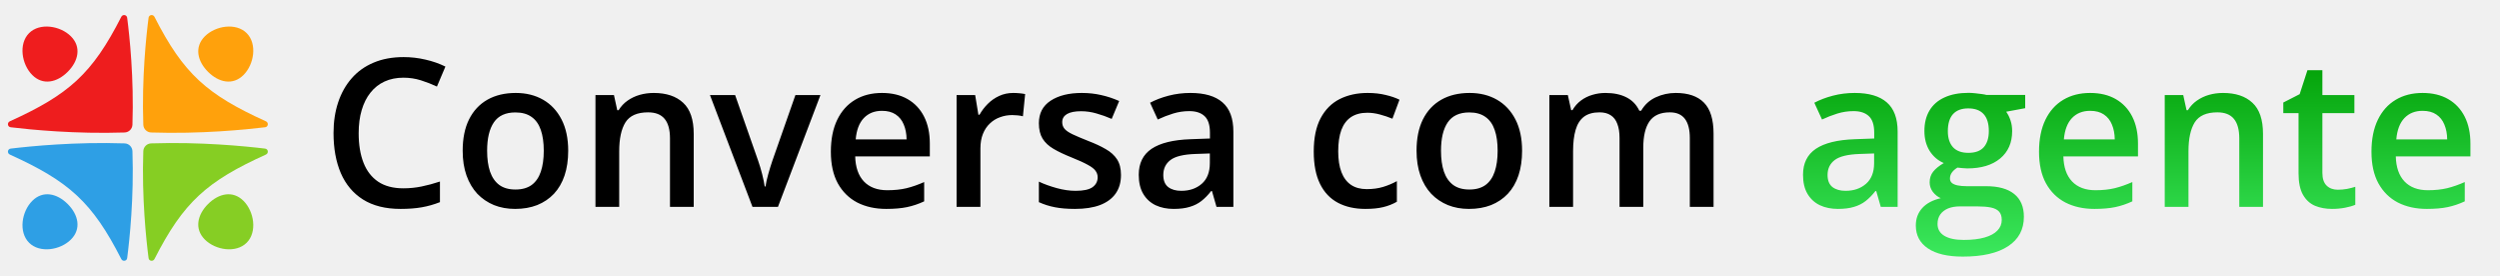
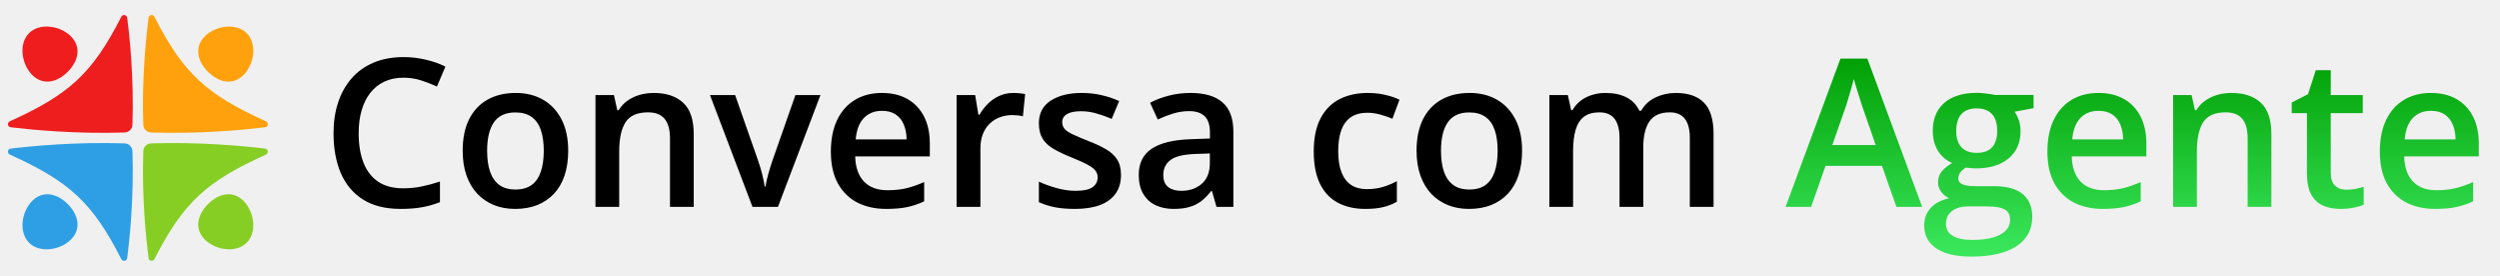
<svg xmlns="http://www.w3.org/2000/svg" width="145" height="16" viewBox="0 0 145 16" fill="none">
  <g clip-path="url(#clip0_42_26)">
    <path d="M7.685 7.23C7.778 4.537 7.518 2.1 7.379 1.03C7.355 0.851 7.119 0.816 7.037 0.977C5.349 4.287 3.994 5.484 0.57 7.036C0.402 7.113 0.434 7.359 0.618 7.381C1.776 7.521 4.376 7.779 7.23 7.684C7.478 7.676 7.677 7.478 7.685 7.23Z" fill="#EE1D1E" />
    <path d="M4.115 2.107C4.734 2.727 4.549 3.546 3.93 4.165C3.31 4.785 2.491 4.97 1.872 4.35C1.252 3.731 1.067 2.542 1.687 1.922C2.306 1.303 3.495 1.488 4.115 2.107Z" fill="#EF1D1E" />
    <path d="M8.315 7.23C8.222 4.537 8.482 2.1 8.621 1.03C8.645 0.851 8.881 0.816 8.963 0.977C10.651 4.287 12.006 5.484 15.43 7.036C15.598 7.113 15.566 7.359 15.382 7.381C14.224 7.521 11.624 7.779 8.77 7.684C8.522 7.676 8.323 7.478 8.315 7.23Z" fill="#FFA10C" />
    <path d="M11.885 2.107C11.266 2.727 11.451 3.546 12.07 4.165C12.69 4.785 13.509 4.97 14.129 4.35C14.748 3.731 14.933 2.542 14.313 1.922C13.694 1.303 12.505 1.488 11.885 2.107Z" fill="#FFA10C" />
    <path d="M7.685 8.77C7.778 11.463 7.518 13.9 7.379 14.97C7.355 15.149 7.119 15.184 7.037 15.023C5.349 11.713 3.994 10.516 0.57 8.964C0.402 8.887 0.434 8.641 0.618 8.619C1.776 8.479 4.376 8.221 7.23 8.316C7.478 8.324 7.677 8.522 7.685 8.77Z" fill="#2E9FE5" />
    <path d="M4.115 13.893C4.734 13.274 4.549 12.454 3.93 11.835C3.31 11.215 2.491 11.03 1.872 11.65C1.252 12.269 1.067 13.459 1.687 14.078C2.306 14.697 3.495 14.512 4.115 13.893Z" fill="#2E9FE5" />
    <path d="M8.315 8.77C8.222 11.463 8.482 13.9 8.621 14.97C8.645 15.149 8.881 15.184 8.963 15.023C10.651 11.713 12.006 10.516 15.43 8.964C15.598 8.887 15.566 8.641 15.382 8.619C14.224 8.479 11.624 8.221 8.77 8.316C8.522 8.324 8.323 8.522 8.315 8.77Z" fill="#86CE23" />
    <path d="M11.885 13.893C11.266 13.274 11.451 12.454 12.07 11.835C12.69 11.215 13.509 11.03 14.129 11.65C14.748 12.269 14.933 13.459 14.313 14.078C13.694 14.697 12.505 14.512 11.885 13.893Z" fill="#86CE24" />
  </g>
  <path d="M23.412 4.506C23.002 4.506 22.635 4.58 22.311 4.729C21.99 4.877 21.719 5.092 21.496 5.373C21.273 5.65 21.104 5.988 20.986 6.387C20.869 6.781 20.811 7.227 20.811 7.723C20.811 8.387 20.904 8.959 21.092 9.439C21.279 9.916 21.564 10.283 21.947 10.541C22.33 10.795 22.814 10.922 23.4 10.922C23.764 10.922 24.117 10.887 24.461 10.816C24.805 10.746 25.16 10.65 25.527 10.529V11.725C25.18 11.861 24.828 11.961 24.473 12.023C24.117 12.086 23.707 12.117 23.242 12.117C22.367 12.117 21.641 11.935 21.062 11.572C20.488 11.209 20.059 10.697 19.773 10.037C19.492 9.377 19.352 8.604 19.352 7.717C19.352 7.068 19.441 6.475 19.621 5.936C19.801 5.396 20.062 4.932 20.406 4.541C20.75 4.146 21.174 3.844 21.678 3.633C22.186 3.418 22.766 3.311 23.418 3.311C23.848 3.311 24.27 3.359 24.684 3.457C25.102 3.551 25.488 3.686 25.844 3.861L25.352 5.021C25.055 4.881 24.744 4.76 24.42 4.658C24.096 4.557 23.76 4.506 23.412 4.506ZM32.969 8.742C32.969 9.281 32.898 9.76 32.758 10.178C32.617 10.596 32.412 10.949 32.143 11.238C31.873 11.523 31.549 11.742 31.17 11.895C30.791 12.043 30.363 12.117 29.887 12.117C29.441 12.117 29.033 12.043 28.662 11.895C28.291 11.742 27.969 11.523 27.695 11.238C27.426 10.949 27.217 10.596 27.068 10.178C26.92 9.76 26.846 9.281 26.846 8.742C26.846 8.027 26.969 7.422 27.215 6.926C27.465 6.426 27.82 6.045 28.281 5.783C28.742 5.521 29.291 5.391 29.928 5.391C30.525 5.391 31.053 5.521 31.51 5.783C31.967 6.045 32.324 6.426 32.582 6.926C32.84 7.426 32.969 8.031 32.969 8.742ZM28.264 8.742C28.264 9.215 28.32 9.619 28.434 9.955C28.551 10.291 28.73 10.549 28.973 10.729C29.215 10.904 29.527 10.992 29.91 10.992C30.293 10.992 30.605 10.904 30.848 10.729C31.09 10.549 31.268 10.291 31.381 9.955C31.494 9.619 31.551 9.215 31.551 8.742C31.551 8.27 31.494 7.869 31.381 7.541C31.268 7.209 31.09 6.957 30.848 6.785C30.605 6.609 30.291 6.521 29.904 6.521C29.334 6.521 28.918 6.713 28.656 7.096C28.395 7.479 28.264 8.027 28.264 8.742ZM37.932 5.391C38.662 5.391 39.23 5.58 39.637 5.959C40.047 6.334 40.252 6.938 40.252 7.77V12H38.875V8.027C38.875 7.523 38.772 7.146 38.565 6.896C38.357 6.643 38.037 6.516 37.603 6.516C36.975 6.516 36.537 6.709 36.291 7.096C36.049 7.482 35.928 8.043 35.928 8.777V12H34.551V5.514H35.623L35.816 6.393H35.893C36.033 6.166 36.207 5.98 36.414 5.836C36.625 5.688 36.859 5.576 37.117 5.502C37.379 5.428 37.65 5.391 37.932 5.391ZM43.662 12L41.195 5.514H42.654L43.99 9.322C44.076 9.564 44.154 9.826 44.225 10.107C44.295 10.389 44.344 10.625 44.371 10.816H44.418C44.445 10.617 44.498 10.379 44.576 10.102C44.654 9.82 44.734 9.561 44.816 9.322L46.152 5.514H47.605L45.139 12H43.662ZM51.174 5.391C51.752 5.391 52.248 5.51 52.662 5.748C53.076 5.986 53.395 6.324 53.617 6.762C53.84 7.199 53.951 7.723 53.951 8.332V9.07H49.621C49.637 9.699 49.805 10.184 50.125 10.523C50.449 10.863 50.902 11.033 51.484 11.033C51.898 11.033 52.27 10.994 52.598 10.916C52.93 10.834 53.272 10.715 53.623 10.559V11.678C53.299 11.83 52.969 11.941 52.633 12.012C52.297 12.082 51.895 12.117 51.426 12.117C50.789 12.117 50.228 11.994 49.744 11.748C49.264 11.498 48.887 11.127 48.613 10.635C48.344 10.143 48.209 9.531 48.209 8.801C48.209 8.074 48.332 7.457 48.578 6.949C48.824 6.441 49.17 6.055 49.615 5.789C50.06 5.523 50.58 5.391 51.174 5.391ZM51.174 6.428C50.74 6.428 50.389 6.568 50.119 6.85C49.853 7.131 49.697 7.543 49.65 8.086H52.603C52.6 7.762 52.545 7.475 52.44 7.225C52.338 6.975 52.182 6.779 51.971 6.639C51.764 6.498 51.498 6.428 51.174 6.428ZM58.791 5.391C58.9 5.391 59.02 5.396 59.148 5.408C59.277 5.42 59.389 5.436 59.482 5.455L59.353 6.744C59.272 6.721 59.17 6.703 59.049 6.691C58.932 6.68 58.826 6.674 58.732 6.674C58.486 6.674 58.252 6.715 58.029 6.797C57.807 6.875 57.609 6.996 57.438 7.16C57.266 7.32 57.131 7.521 57.033 7.764C56.935 8.006 56.887 8.287 56.887 8.607V12H55.504V5.514H56.582L56.77 6.656H56.834C56.963 6.426 57.123 6.215 57.315 6.023C57.506 5.832 57.725 5.68 57.971 5.566C58.221 5.449 58.494 5.391 58.791 5.391ZM65.043 10.148C65.043 10.574 64.939 10.934 64.732 11.227C64.525 11.52 64.223 11.742 63.824 11.895C63.43 12.043 62.945 12.117 62.371 12.117C61.918 12.117 61.527 12.084 61.199 12.018C60.875 11.955 60.568 11.857 60.279 11.725V10.535C60.588 10.68 60.934 10.805 61.316 10.91C61.703 11.016 62.068 11.068 62.412 11.068C62.865 11.068 63.191 10.998 63.391 10.857C63.59 10.713 63.69 10.521 63.69 10.283C63.69 10.143 63.648 10.018 63.566 9.908C63.488 9.795 63.34 9.68 63.121 9.562C62.906 9.441 62.59 9.297 62.172 9.129C61.762 8.965 61.416 8.801 61.135 8.637C60.853 8.473 60.641 8.275 60.496 8.045C60.352 7.811 60.279 7.512 60.279 7.148C60.279 6.574 60.506 6.139 60.959 5.842C61.416 5.541 62.02 5.391 62.77 5.391C63.168 5.391 63.543 5.432 63.895 5.514C64.25 5.592 64.598 5.707 64.938 5.859L64.504 6.896C64.211 6.768 63.916 6.662 63.619 6.58C63.326 6.494 63.027 6.451 62.723 6.451C62.367 6.451 62.096 6.506 61.908 6.615C61.725 6.725 61.633 6.881 61.633 7.084C61.633 7.236 61.678 7.365 61.768 7.471C61.857 7.576 62.012 7.682 62.23 7.787C62.453 7.893 62.762 8.023 63.156 8.18C63.543 8.328 63.877 8.484 64.158 8.648C64.443 8.809 64.662 9.006 64.814 9.24C64.967 9.475 65.043 9.777 65.043 10.148ZM69.074 5.391C69.894 5.391 70.514 5.572 70.932 5.936C71.353 6.299 71.564 6.865 71.564 7.635V12H70.586L70.322 11.08H70.275C70.092 11.315 69.902 11.508 69.707 11.66C69.512 11.812 69.285 11.926 69.027 12C68.773 12.078 68.463 12.117 68.096 12.117C67.709 12.117 67.363 12.047 67.059 11.906C66.754 11.762 66.514 11.543 66.338 11.25C66.162 10.957 66.074 10.586 66.074 10.137C66.074 9.469 66.322 8.967 66.818 8.631C67.318 8.295 68.072 8.109 69.08 8.074L70.205 8.033V7.693C70.205 7.244 70.1 6.924 69.889 6.732C69.682 6.541 69.389 6.445 69.01 6.445C68.686 6.445 68.371 6.492 68.066 6.586C67.762 6.68 67.465 6.795 67.176 6.932L66.731 5.959C67.047 5.791 67.406 5.654 67.809 5.549C68.215 5.443 68.637 5.391 69.074 5.391ZM70.199 8.9L69.361 8.93C68.674 8.953 68.191 9.07 67.914 9.281C67.637 9.492 67.498 9.781 67.498 10.148C67.498 10.469 67.594 10.703 67.785 10.852C67.977 10.996 68.228 11.068 68.541 11.068C69.018 11.068 69.412 10.934 69.725 10.664C70.041 10.391 70.199 9.99 70.199 9.463V8.9ZM79.223 12.117C78.609 12.117 78.078 11.998 77.629 11.76C77.18 11.521 76.834 11.156 76.592 10.664C76.35 10.172 76.228 9.547 76.228 8.789C76.228 8 76.361 7.355 76.627 6.855C76.893 6.355 77.26 5.986 77.728 5.748C78.201 5.51 78.742 5.391 79.352 5.391C79.738 5.391 80.088 5.43 80.4 5.508C80.717 5.582 80.984 5.674 81.203 5.783L80.793 6.885C80.555 6.787 80.311 6.705 80.061 6.639C79.811 6.572 79.57 6.539 79.34 6.539C78.961 6.539 78.644 6.623 78.391 6.791C78.141 6.959 77.953 7.209 77.828 7.541C77.707 7.873 77.647 8.285 77.647 8.777C77.647 9.254 77.709 9.656 77.834 9.984C77.959 10.309 78.144 10.555 78.391 10.723C78.637 10.887 78.939 10.969 79.299 10.969C79.654 10.969 79.973 10.926 80.254 10.84C80.535 10.754 80.801 10.643 81.051 10.506V11.701C80.805 11.842 80.541 11.945 80.26 12.012C79.978 12.082 79.633 12.117 79.223 12.117ZM88.316 8.742C88.316 9.281 88.246 9.76 88.106 10.178C87.965 10.596 87.76 10.949 87.49 11.238C87.221 11.523 86.897 11.742 86.518 11.895C86.139 12.043 85.711 12.117 85.234 12.117C84.789 12.117 84.381 12.043 84.01 11.895C83.639 11.742 83.316 11.523 83.043 11.238C82.773 10.949 82.564 10.596 82.416 10.178C82.268 9.76 82.193 9.281 82.193 8.742C82.193 8.027 82.316 7.422 82.562 6.926C82.812 6.426 83.168 6.045 83.629 5.783C84.09 5.521 84.639 5.391 85.275 5.391C85.873 5.391 86.4 5.521 86.857 5.783C87.314 6.045 87.672 6.426 87.93 6.926C88.188 7.426 88.316 8.031 88.316 8.742ZM83.611 8.742C83.611 9.215 83.668 9.619 83.781 9.955C83.898 10.291 84.078 10.549 84.32 10.729C84.562 10.904 84.875 10.992 85.258 10.992C85.641 10.992 85.953 10.904 86.195 10.729C86.438 10.549 86.615 10.291 86.728 9.955C86.842 9.619 86.898 9.215 86.898 8.742C86.898 8.27 86.842 7.869 86.728 7.541C86.615 7.209 86.438 6.957 86.195 6.785C85.953 6.609 85.639 6.521 85.252 6.521C84.682 6.521 84.266 6.713 84.004 7.096C83.742 7.479 83.611 8.027 83.611 8.742ZM97.228 5.391C97.955 5.391 98.502 5.578 98.869 5.953C99.24 6.328 99.426 6.93 99.426 7.758V12H98.049V8.004C98.049 7.512 97.953 7.141 97.762 6.891C97.57 6.641 97.279 6.516 96.889 6.516C96.342 6.516 95.947 6.691 95.705 7.043C95.467 7.391 95.348 7.896 95.348 8.561V12H93.971V8.004C93.971 7.676 93.928 7.402 93.842 7.184C93.76 6.961 93.633 6.795 93.461 6.686C93.289 6.572 93.072 6.516 92.811 6.516C92.432 6.516 92.129 6.602 91.902 6.773C91.68 6.945 91.519 7.199 91.422 7.535C91.324 7.867 91.275 8.275 91.275 8.76V12H89.898V5.514H90.971L91.164 6.387H91.24C91.373 6.16 91.537 5.975 91.732 5.83C91.932 5.682 92.152 5.572 92.394 5.502C92.637 5.428 92.889 5.391 93.15 5.391C93.635 5.391 94.043 5.477 94.375 5.648C94.707 5.816 94.955 6.074 95.119 6.422H95.225C95.428 6.07 95.711 5.811 96.074 5.643C96.438 5.475 96.822 5.391 97.228 5.391Z" fill="black" />
-   <path d="M107.617 5.391C108.438 5.391 109.057 5.572 109.475 5.936C109.896 6.299 110.107 6.865 110.107 7.635V12H109.129L108.865 11.08H108.818C108.635 11.315 108.445 11.508 108.25 11.66C108.055 11.812 107.828 11.926 107.57 12C107.316 12.078 107.006 12.117 106.639 12.117C106.252 12.117 105.906 12.047 105.602 11.906C105.297 11.762 105.057 11.543 104.881 11.25C104.705 10.957 104.617 10.586 104.617 10.137C104.617 9.469 104.865 8.967 105.361 8.631C105.861 8.295 106.615 8.109 107.623 8.074L108.748 8.033V7.693C108.748 7.244 108.643 6.924 108.432 6.732C108.225 6.541 107.932 6.445 107.553 6.445C107.229 6.445 106.914 6.492 106.609 6.586C106.305 6.68 106.008 6.795 105.719 6.932L105.273 5.959C105.59 5.791 105.949 5.654 106.352 5.549C106.758 5.443 107.18 5.391 107.617 5.391ZM108.742 8.9L107.904 8.93C107.217 8.953 106.734 9.07 106.457 9.281C106.18 9.492 106.041 9.781 106.041 10.148C106.041 10.469 106.137 10.703 106.328 10.852C106.52 10.996 106.771 11.068 107.084 11.068C107.561 11.068 107.955 10.934 108.268 10.664C108.584 10.391 108.742 9.99 108.742 9.463V8.9ZM113.887 14.883C113.008 14.883 112.334 14.725 111.865 14.408C111.396 14.092 111.162 13.648 111.162 13.078C111.162 12.68 111.287 12.342 111.537 12.065C111.787 11.791 112.145 11.602 112.609 11.496C112.434 11.418 112.281 11.297 112.152 11.133C112.027 10.965 111.965 10.779 111.965 10.576C111.965 10.334 112.033 10.127 112.17 9.955C112.307 9.783 112.512 9.617 112.785 9.457C112.445 9.312 112.172 9.078 111.965 8.754C111.762 8.426 111.66 8.041 111.66 7.6C111.66 7.131 111.76 6.732 111.959 6.404C112.158 6.072 112.449 5.82 112.832 5.648C113.215 5.473 113.678 5.385 114.221 5.385C114.338 5.385 114.465 5.393 114.602 5.408C114.742 5.42 114.871 5.436 114.988 5.455C115.109 5.471 115.201 5.488 115.264 5.508H117.508V6.275L116.406 6.48C116.512 6.629 116.596 6.799 116.658 6.99C116.721 7.178 116.752 7.383 116.752 7.605C116.752 8.277 116.52 8.807 116.055 9.193C115.594 9.576 114.957 9.768 114.145 9.768C113.949 9.76 113.76 9.744 113.576 9.721C113.436 9.807 113.328 9.902 113.254 10.008C113.18 10.109 113.143 10.225 113.143 10.354C113.143 10.459 113.18 10.545 113.254 10.611C113.328 10.674 113.438 10.721 113.582 10.752C113.73 10.783 113.91 10.799 114.121 10.799H115.24C115.951 10.799 116.494 10.949 116.869 11.25C117.244 11.551 117.432 11.992 117.432 12.574C117.432 13.312 117.127 13.881 116.518 14.279C115.908 14.682 115.031 14.883 113.887 14.883ZM113.939 13.916C114.42 13.916 114.824 13.869 115.152 13.775C115.48 13.682 115.729 13.547 115.896 13.371C116.064 13.199 116.148 12.994 116.148 12.756C116.148 12.545 116.096 12.383 115.99 12.27C115.885 12.156 115.727 12.078 115.516 12.035C115.305 11.992 115.043 11.971 114.73 11.971H113.711C113.457 11.971 113.232 12.01 113.037 12.088C112.842 12.17 112.689 12.287 112.58 12.44C112.475 12.592 112.422 12.775 112.422 12.99C112.422 13.287 112.553 13.516 112.814 13.676C113.08 13.836 113.455 13.916 113.939 13.916ZM114.209 8.865C114.611 8.865 114.91 8.756 115.105 8.537C115.301 8.314 115.398 8.002 115.398 7.6C115.398 7.162 115.297 6.834 115.094 6.615C114.895 6.396 114.598 6.287 114.203 6.287C113.816 6.287 113.521 6.398 113.318 6.621C113.119 6.844 113.02 7.174 113.02 7.611C113.02 8.006 113.119 8.314 113.318 8.537C113.521 8.756 113.818 8.865 114.209 8.865ZM121.275 5.391C121.854 5.391 122.35 5.51 122.764 5.748C123.178 5.986 123.496 6.324 123.719 6.762C123.941 7.199 124.053 7.723 124.053 8.332V9.07H119.723C119.738 9.699 119.906 10.184 120.227 10.523C120.551 10.863 121.004 11.033 121.586 11.033C122 11.033 122.371 10.994 122.699 10.916C123.031 10.834 123.373 10.715 123.725 10.559V11.678C123.4 11.83 123.07 11.941 122.734 12.012C122.398 12.082 121.996 12.117 121.527 12.117C120.891 12.117 120.33 11.994 119.846 11.748C119.365 11.498 118.988 11.127 118.715 10.635C118.445 10.143 118.311 9.531 118.311 8.801C118.311 8.074 118.434 7.457 118.68 6.949C118.926 6.441 119.271 6.055 119.717 5.789C120.162 5.523 120.682 5.391 121.275 5.391ZM121.275 6.428C120.842 6.428 120.49 6.568 120.221 6.85C119.955 7.131 119.799 7.543 119.752 8.086H122.705C122.701 7.762 122.646 7.475 122.541 7.225C122.439 6.975 122.283 6.779 122.072 6.639C121.865 6.498 121.6 6.428 121.275 6.428ZM128.986 5.391C129.717 5.391 130.285 5.58 130.691 5.959C131.102 6.334 131.307 6.938 131.307 7.77V12H129.93V8.027C129.93 7.523 129.826 7.146 129.619 6.896C129.412 6.643 129.092 6.516 128.658 6.516C128.029 6.516 127.592 6.709 127.346 7.096C127.104 7.482 126.982 8.043 126.982 8.777V12H125.605V5.514H126.678L126.871 6.393H126.947C127.088 6.166 127.262 5.98 127.469 5.836C127.68 5.688 127.914 5.576 128.172 5.502C128.434 5.428 128.705 5.391 128.986 5.391ZM135.648 11.004C135.828 11.004 136.006 10.988 136.182 10.957C136.357 10.922 136.518 10.881 136.662 10.834V11.877C136.51 11.943 136.312 12 136.07 12.047C135.828 12.094 135.576 12.117 135.314 12.117C134.947 12.117 134.617 12.057 134.324 11.935C134.031 11.81 133.799 11.598 133.627 11.297C133.455 10.996 133.369 10.58 133.369 10.049V6.562H132.484V5.947L133.434 5.461L133.885 4.072H134.752V5.514H136.609V6.562H134.752V10.031C134.752 10.359 134.834 10.604 134.998 10.764C135.162 10.924 135.379 11.004 135.648 11.004ZM140.564 5.391C141.143 5.391 141.639 5.51 142.053 5.748C142.467 5.986 142.785 6.324 143.008 6.762C143.23 7.199 143.342 7.723 143.342 8.332V9.07H139.012C139.027 9.699 139.195 10.184 139.516 10.523C139.84 10.863 140.293 11.033 140.875 11.033C141.289 11.033 141.66 10.994 141.988 10.916C142.32 10.834 142.662 10.715 143.014 10.559V11.678C142.689 11.83 142.359 11.941 142.023 12.012C141.688 12.082 141.285 12.117 140.816 12.117C140.18 12.117 139.619 11.994 139.135 11.748C138.654 11.498 138.277 11.127 138.004 10.635C137.734 10.143 137.6 9.531 137.6 8.801C137.6 8.074 137.723 7.457 137.969 6.949C138.215 6.441 138.561 6.055 139.006 5.789C139.451 5.523 139.971 5.391 140.564 5.391ZM140.564 6.428C140.131 6.428 139.779 6.568 139.51 6.85C139.244 7.131 139.088 7.543 139.041 8.086H141.994C141.99 7.762 141.936 7.475 141.83 7.225C141.729 6.975 141.572 6.779 141.361 6.639C141.154 6.498 140.889 6.428 140.564 6.428Z" fill="url(#paint0_linear_42_26)" />
+   <path d="M110.037 12L109.199 9.621H105.924L105.086 12H103.604L106.791 3.398H108.35L111.531 12H110.037ZM108.836 8.414L108.021 6.07C107.99 5.969 107.945 5.826 107.887 5.643C107.828 5.455 107.77 5.266 107.711 5.074C107.652 4.879 107.604 4.715 107.564 4.582C107.525 4.742 107.477 4.922 107.418 5.121C107.363 5.316 107.309 5.5 107.254 5.672C107.203 5.844 107.164 5.977 107.137 6.07L106.316 8.414H108.836ZM114.373 14.883C113.494 14.883 112.82 14.725 112.352 14.408C111.883 14.092 111.648 13.648 111.648 13.078C111.648 12.68 111.773 12.342 112.023 12.065C112.273 11.791 112.631 11.602 113.096 11.496C112.92 11.418 112.768 11.297 112.639 11.133C112.514 10.965 112.451 10.779 112.451 10.576C112.451 10.334 112.52 10.127 112.656 9.955C112.793 9.783 112.998 9.617 113.271 9.457C112.932 9.312 112.658 9.078 112.451 8.754C112.248 8.426 112.146 8.041 112.146 7.6C112.146 7.131 112.246 6.732 112.445 6.404C112.645 6.072 112.936 5.82 113.318 5.648C113.701 5.473 114.164 5.385 114.707 5.385C114.824 5.385 114.951 5.393 115.088 5.408C115.229 5.42 115.357 5.436 115.475 5.455C115.596 5.471 115.688 5.488 115.75 5.508H117.994V6.275L116.893 6.48C116.998 6.629 117.082 6.799 117.145 6.99C117.207 7.178 117.238 7.383 117.238 7.605C117.238 8.277 117.006 8.807 116.541 9.193C116.08 9.576 115.443 9.768 114.631 9.768C114.436 9.76 114.246 9.744 114.062 9.721C113.922 9.807 113.814 9.902 113.74 10.008C113.666 10.109 113.629 10.225 113.629 10.354C113.629 10.459 113.666 10.545 113.74 10.611C113.814 10.674 113.924 10.721 114.068 10.752C114.217 10.783 114.396 10.799 114.607 10.799H115.727C116.438 10.799 116.98 10.949 117.355 11.25C117.73 11.551 117.918 11.992 117.918 12.574C117.918 13.312 117.613 13.881 117.004 14.279C116.395 14.682 115.518 14.883 114.373 14.883ZM114.426 13.916C114.906 13.916 115.311 13.869 115.639 13.775C115.967 13.682 116.215 13.547 116.383 13.371C116.551 13.199 116.635 12.994 116.635 12.756C116.635 12.545 116.582 12.383 116.477 12.27C116.371 12.156 116.213 12.078 116.002 12.035C115.791 11.992 115.529 11.971 115.217 11.971H114.197C113.943 11.971 113.719 12.01 113.523 12.088C113.328 12.17 113.176 12.287 113.066 12.44C112.961 12.592 112.908 12.775 112.908 12.99C112.908 13.287 113.039 13.516 113.301 13.676C113.566 13.836 113.941 13.916 114.426 13.916ZM114.695 8.865C115.098 8.865 115.396 8.756 115.592 8.537C115.787 8.314 115.885 8.002 115.885 7.6C115.885 7.162 115.783 6.834 115.58 6.615C115.381 6.396 115.084 6.287 114.689 6.287C114.303 6.287 114.008 6.398 113.805 6.621C113.605 6.844 113.506 7.174 113.506 7.611C113.506 8.006 113.605 8.314 113.805 8.537C114.008 8.756 114.305 8.865 114.695 8.865ZM121.762 5.391C122.34 5.391 122.836 5.51 123.25 5.748C123.664 5.986 123.982 6.324 124.205 6.762C124.428 7.199 124.539 7.723 124.539 8.332V9.07H120.209C120.225 9.699 120.393 10.184 120.713 10.523C121.037 10.863 121.49 11.033 122.072 11.033C122.486 11.033 122.857 10.994 123.186 10.916C123.518 10.834 123.859 10.715 124.211 10.559V11.678C123.887 11.83 123.557 11.941 123.221 12.012C122.885 12.082 122.482 12.117 122.014 12.117C121.377 12.117 120.816 11.994 120.332 11.748C119.852 11.498 119.475 11.127 119.201 10.635C118.932 10.143 118.797 9.531 118.797 8.801C118.797 8.074 118.92 7.457 119.166 6.949C119.412 6.441 119.758 6.055 120.203 5.789C120.648 5.523 121.168 5.391 121.762 5.391ZM121.762 6.428C121.328 6.428 120.977 6.568 120.707 6.85C120.441 7.131 120.285 7.543 120.238 8.086H123.191C123.188 7.762 123.133 7.475 123.027 7.225C122.926 6.975 122.77 6.779 122.559 6.639C122.352 6.498 122.086 6.428 121.762 6.428ZM129.473 5.391C130.203 5.391 130.771 5.58 131.178 5.959C131.588 6.334 131.793 6.938 131.793 7.77V12H130.416V8.027C130.416 7.523 130.312 7.146 130.105 6.896C129.898 6.643 129.578 6.516 129.145 6.516C128.516 6.516 128.078 6.709 127.832 7.096C127.59 7.482 127.469 8.043 127.469 8.777V12H126.092V5.514H127.164L127.357 6.393H127.434C127.574 6.166 127.748 5.98 127.955 5.836C128.166 5.688 128.4 5.576 128.658 5.502C128.92 5.428 129.191 5.391 129.473 5.391ZM136.135 11.004C136.314 11.004 136.492 10.988 136.668 10.957C136.844 10.922 137.004 10.881 137.148 10.834V11.877C136.996 11.943 136.799 12 136.557 12.047C136.314 12.094 136.062 12.117 135.801 12.117C135.434 12.117 135.104 12.057 134.811 11.935C134.518 11.81 134.285 11.598 134.113 11.297C133.941 10.996 133.855 10.58 133.855 10.049V6.562H132.971V5.947L133.92 5.461L134.371 4.072H135.238V5.514H137.096V6.562H135.238V10.031C135.238 10.359 135.32 10.604 135.484 10.764C135.648 10.924 135.865 11.004 136.135 11.004ZM141.051 5.391C141.629 5.391 142.125 5.51 142.539 5.748C142.953 5.986 143.271 6.324 143.494 6.762C143.717 7.199 143.828 7.723 143.828 8.332V9.07H139.498C139.514 9.699 139.682 10.184 140.002 10.523C140.326 10.863 140.779 11.033 141.361 11.033C141.775 11.033 142.146 10.994 142.475 10.916C142.807 10.834 143.148 10.715 143.5 10.559V11.678C143.176 11.83 142.846 11.941 142.51 12.012C142.174 12.082 141.771 12.117 141.303 12.117C140.666 12.117 140.105 11.994 139.621 11.748C139.141 11.498 138.764 11.127 138.49 10.635C138.221 10.143 138.086 9.531 138.086 8.801C138.086 8.074 138.209 7.457 138.455 6.949C138.701 6.441 139.047 6.055 139.492 5.789C139.938 5.523 140.457 5.391 141.051 5.391ZM141.051 6.428C140.617 6.428 140.266 6.568 139.996 6.85C139.73 7.131 139.574 7.543 139.527 8.086H142.48C142.477 7.762 142.422 7.475 142.316 7.225C142.215 6.975 142.059 6.779 141.848 6.639C141.641 6.498 141.375 6.428 141.051 6.428Z" fill="url(#paint0_linear_42_26)" />
  <defs>
    <linearGradient id="paint0_linear_42_26" x1="124" y1="18.5" x2="124" y2="1" gradientUnits="userSpaceOnUse">
      <stop stop-color="#4DFF79" />
      <stop offset="0.879" stop-color="#009E03" />
    </linearGradient>
    <clipPath id="clip0_42_26">
      <rect width="16" height="16" fill="white" />
    </clipPath>
  </defs>
</svg>
